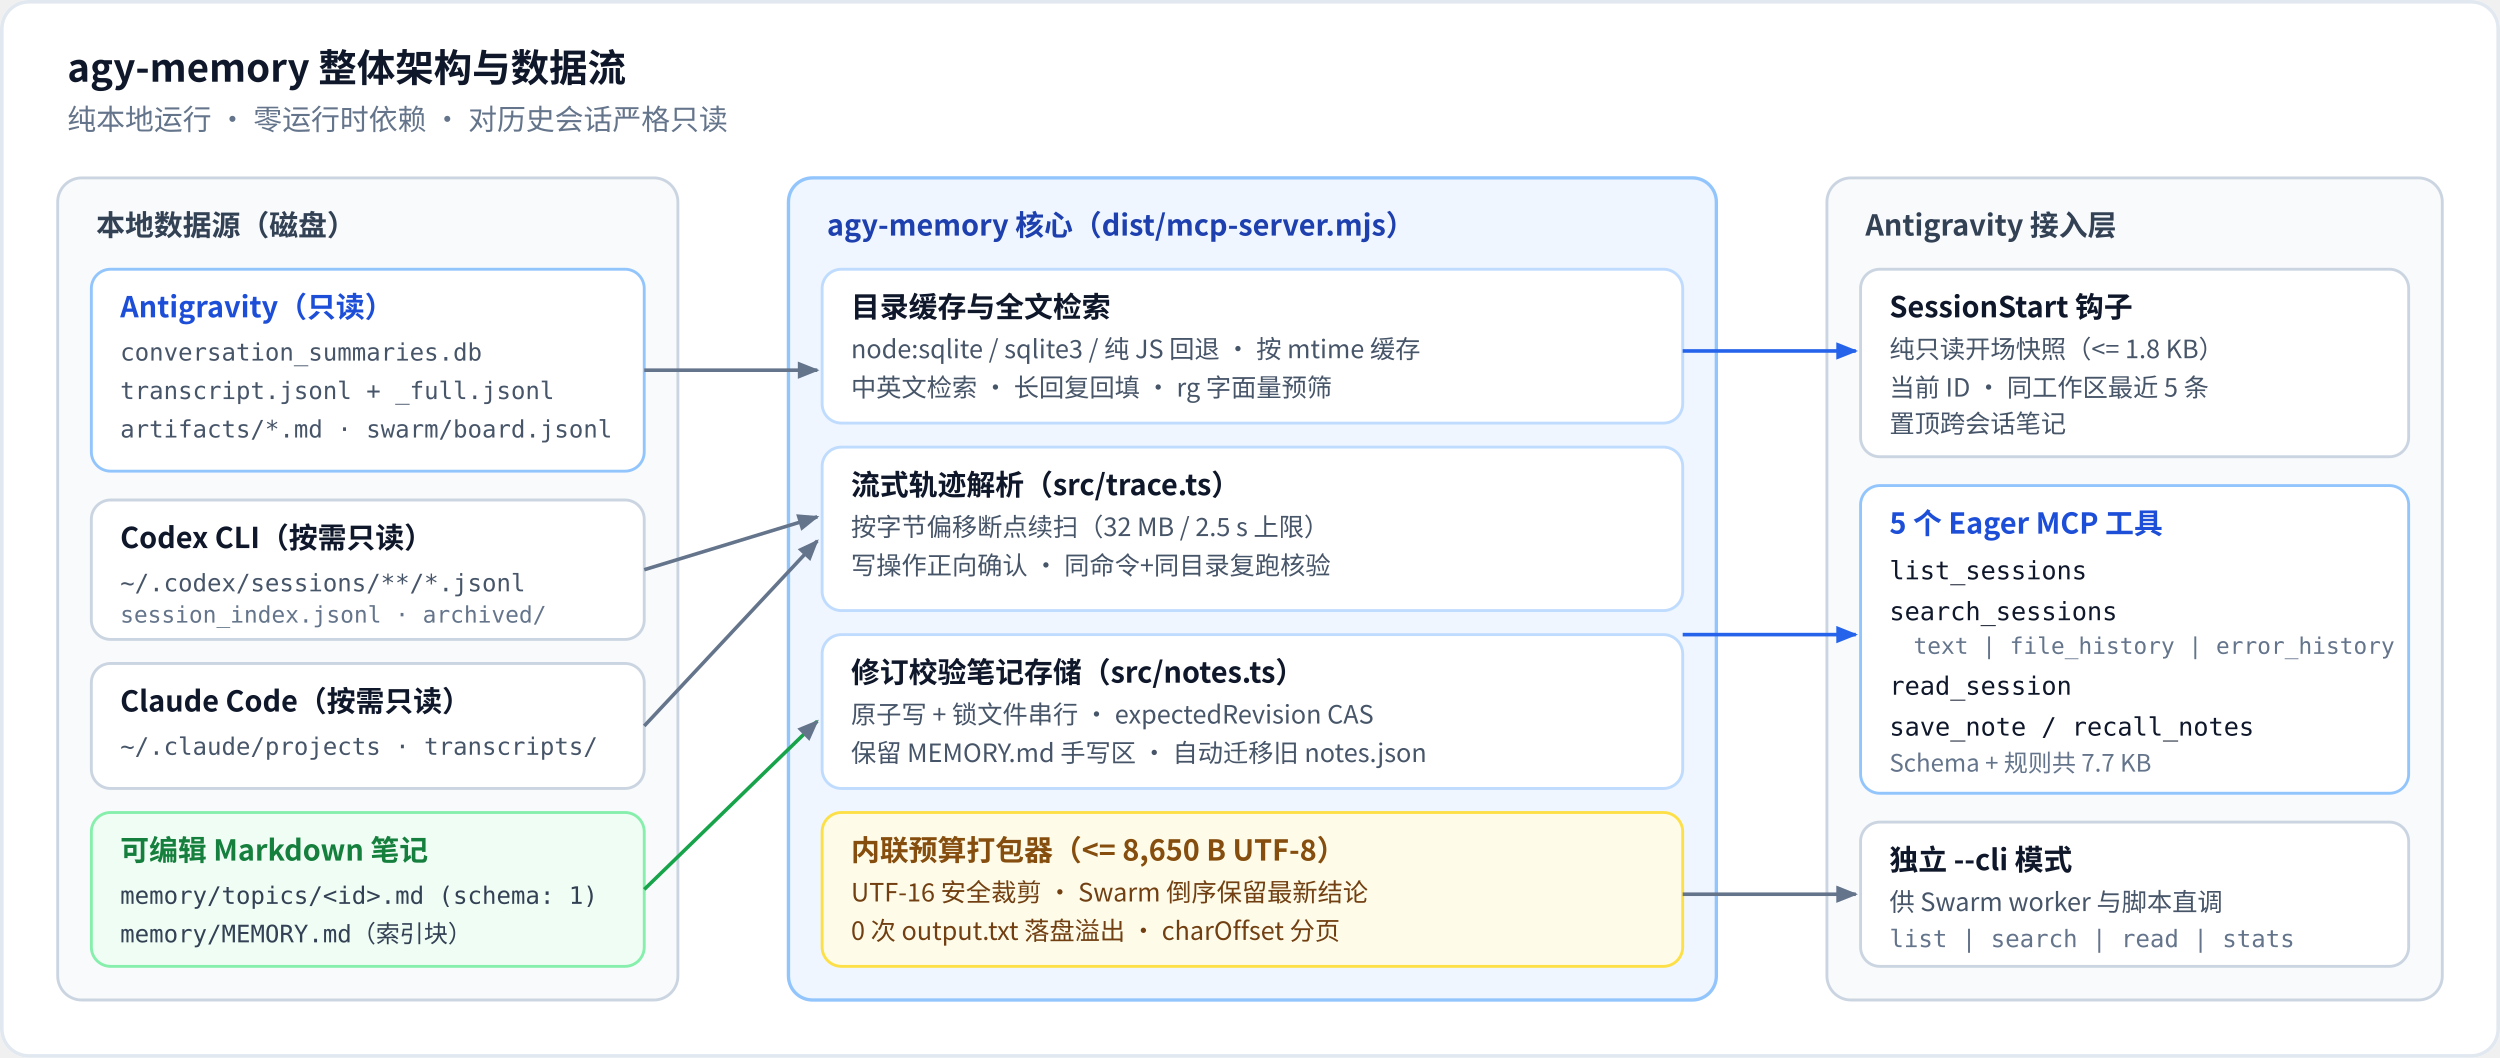
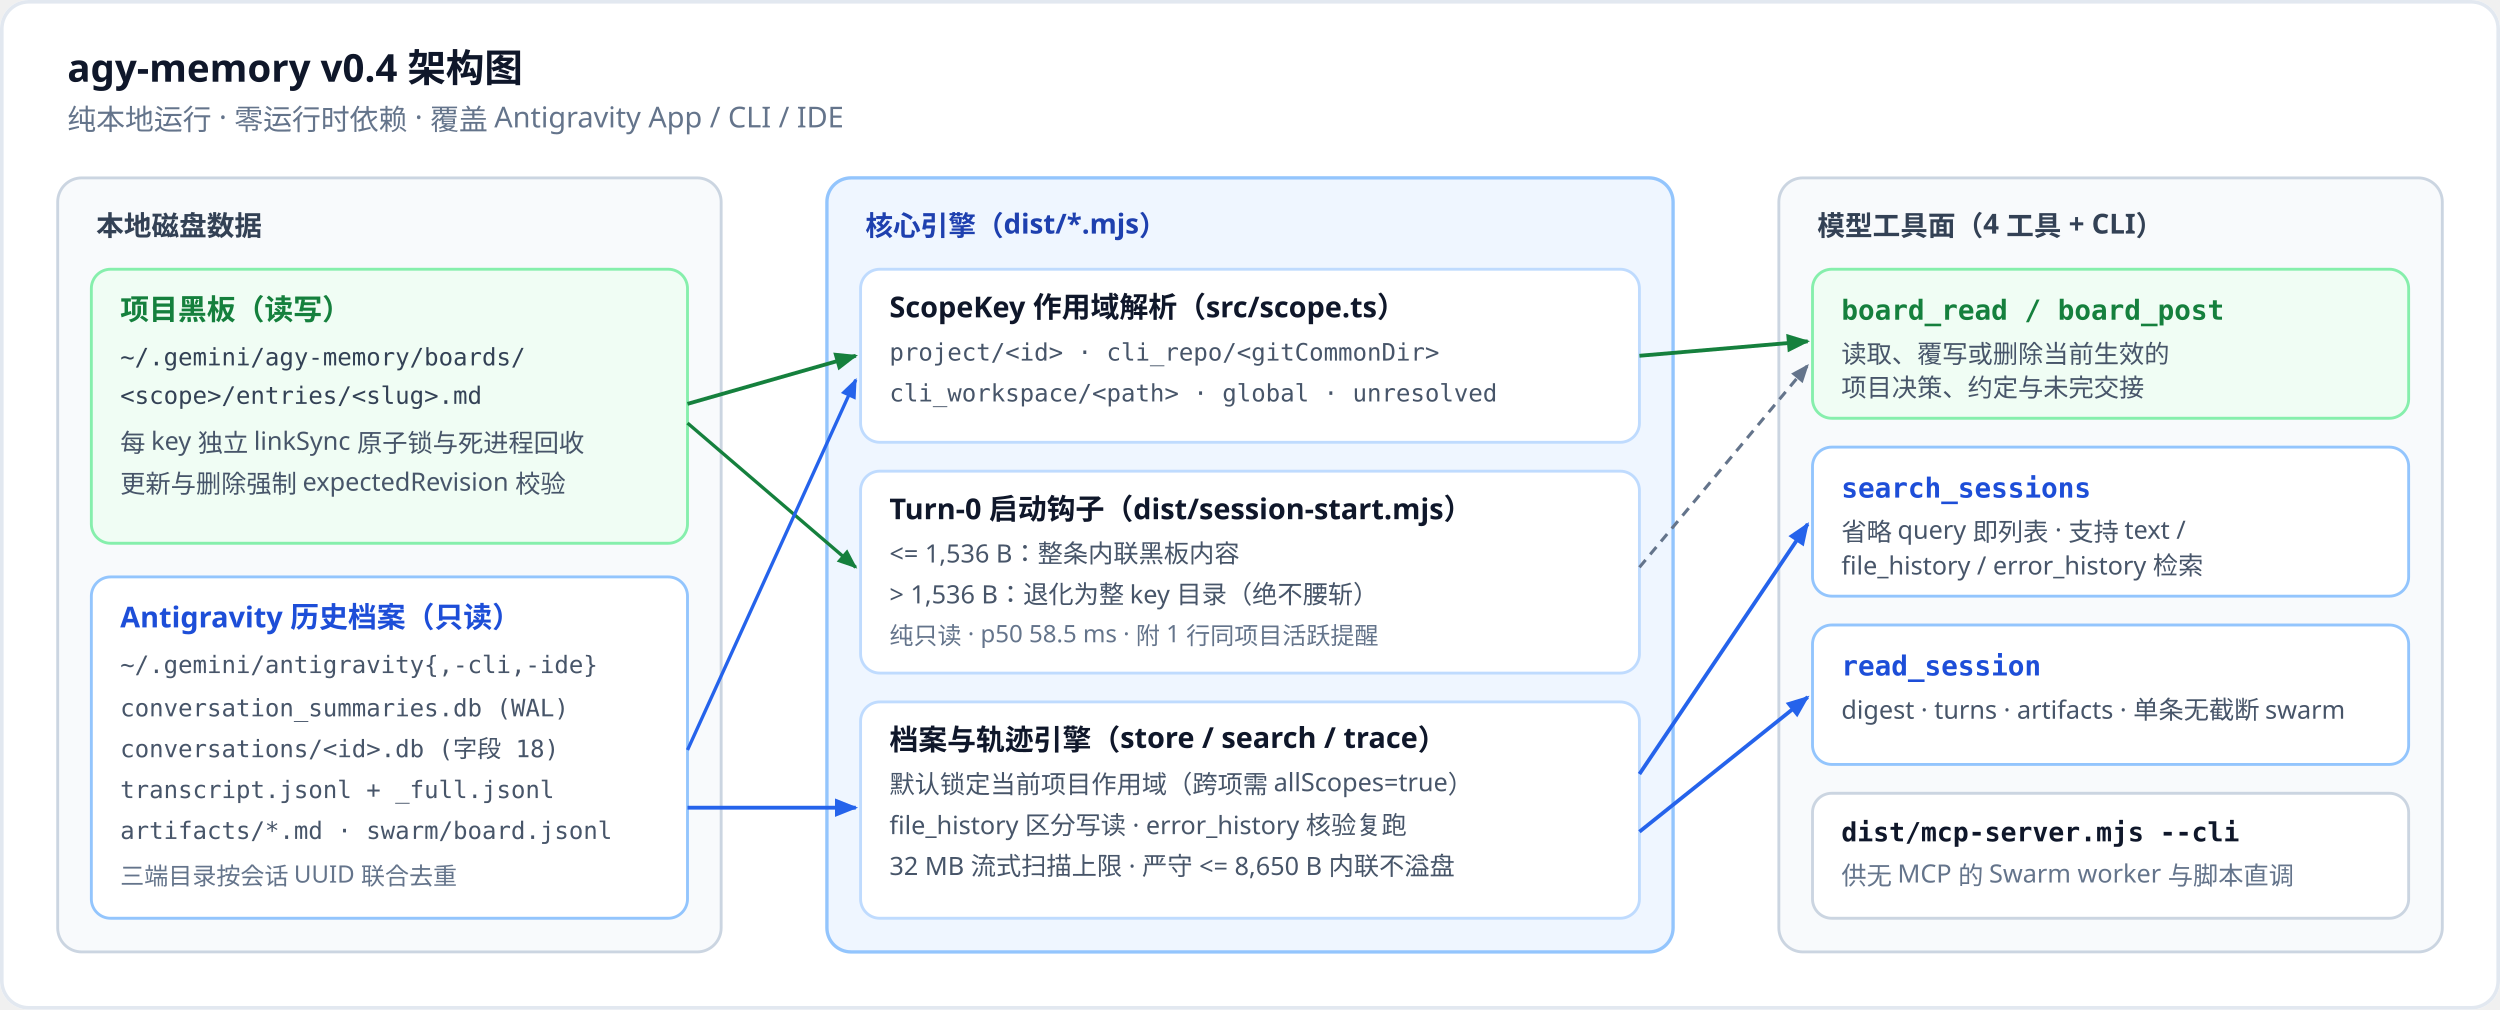
- <svg xmlns="http://www.w3.org/2000/svg" viewBox="0 0 1040 440" fill="none">
+ <svg xmlns="http://www.w3.org/2000/svg" viewBox="0 0 1040 420" fill="none">
  <defs>
    <marker id="arrow" viewBox="0 0 10 10" refX="9" refY="5" markerWidth="6" markerHeight="6" orient="auto-start-reverse">
      <path d="M 0 1 L 10 5 L 0 9 z" fill="#64748B" />
    </marker>
    <marker id="arrowBlue" viewBox="0 0 10 10" refX="9" refY="5" markerWidth="6" markerHeight="6" orient="auto-start-reverse">
      <path d="M 0 1 L 10 5 L 0 9 z" fill="#2563EB" />
    </marker>
+     <marker id="arrowGreen" viewBox="0 0 10 10" refX="9" refY="5" markerWidth="6" markerHeight="6" orient="auto-start-reverse">
+       <path d="M 0 1 L 10 5 L 0 9 z" fill="#15803D" />
+     </marker>
  </defs>
-   <rect width="1040" height="440" rx="12" fill="#FFFFFF" />
-   <rect x="0.75" y="0.75" width="1038.5" height="438.5" rx="11.25" stroke="#E2E8F0" stroke-width="1.5" />
-   <text x="28" y="34" fill="#0F172A" font-family="ui-sans-serif, -apple-system, BlinkMacSystemFont, Noto Sans CJK SC, PingFang SC, Microsoft YaHei, sans-serif" font-size="16" font-weight="700">agy-memory 整体架构与数据流</text>
-   <text x="28" y="54" fill="#64748B" font-family="ui-sans-serif, -apple-system, Noto Sans CJK SC, PingFang SC, Microsoft YaHei, sans-serif" font-size="12">纯本地运行 · 零运行时依赖 · 对历史会话严格只读</text>
-   <rect x="24" y="74" width="258" height="342" rx="10" fill="#F8FAFC" stroke="#CBD5E1" stroke-width="1.2" />
-   <text x="40" y="98" fill="#334155" font-family="ui-sans-serif, -apple-system, Noto Sans CJK SC, PingFang SC, sans-serif" font-size="12" font-weight="700">本地数据源（磁盘）</text>
-   <rect x="38" y="112" width="230" height="84" rx="8" fill="#FFFFFF" stroke="#93C5FD" stroke-width="1.2" />
-   <text x="50" y="132" fill="#1D4ED8" font-family="ui-sans-serif, -apple-system, Noto Sans CJK SC, PingFang SC, sans-serif" font-size="12" font-weight="700">Antigravity（只读）</text>
-   <text x="50" y="150" fill="#475569" font-family="ui-monospace, SFMono-Regular, Menlo, monospace" font-size="10">conversation_summaries.db</text>
-   <text x="50" y="166" fill="#475569" font-family="ui-monospace, SFMono-Regular, Menlo, monospace" font-size="10">transcript.jsonl + _full.jsonl</text>
-   <text x="50" y="182" fill="#475569" font-family="ui-monospace, SFMono-Regular, Menlo, monospace" font-size="10">artifacts/*.md · swarm/board.jsonl</text>
-   <rect x="38" y="208" width="230" height="58" rx="8" fill="#FFFFFF" stroke="#CBD5E1" stroke-width="1.2" />
-   <text x="50" y="228" fill="#0F172A" font-family="ui-sans-serif, -apple-system, Noto Sans CJK SC, PingFang SC, sans-serif" font-size="12" font-weight="700">Codex CLI（按需只读）</text>
-   <text x="50" y="246" fill="#475569" font-family="ui-monospace, SFMono-Regular, Menlo, monospace" font-size="10">~/.codex/sessions/**/*.jsonl</text>
-   <text x="50" y="259" fill="#64748B" font-family="ui-monospace, SFMono-Regular, Menlo, monospace" font-size="9.5">session_index.jsonl · archived/</text>
-   <rect x="38" y="276" width="230" height="52" rx="8" fill="#FFFFFF" stroke="#CBD5E1" stroke-width="1.2" />
-   <text x="50" y="296" fill="#0F172A" font-family="ui-sans-serif, -apple-system, Noto Sans CJK SC, PingFang SC, sans-serif" font-size="12" font-weight="700">Claude Code（按需只读）</text>
-   <text x="50" y="314" fill="#475569" font-family="ui-monospace, SFMono-Regular, Menlo, monospace" font-size="10">~/.claude/projects · transcripts/</text>
-   <rect x="38" y="338" width="230" height="64" rx="8" fill="#F0FDF4" stroke="#86EFAC" stroke-width="1.2" />
-   <text x="50" y="358" fill="#15803D" font-family="ui-sans-serif, -apple-system, Noto Sans CJK SC, PingFang SC, sans-serif" font-size="12" font-weight="700">可编辑 Markdown 笔记</text>
-   <text x="50" y="376" fill="#334155" font-family="ui-monospace, SFMono-Regular, Menlo, monospace" font-size="10">memory/topics/&lt;id&gt;.md (schema: 1)</text>
-   <text x="50" y="392" fill="#334155" font-family="ui-monospace, SFMono-Regular, Menlo, monospace" font-size="10">memory/MEMORY.md（索引块）</text>
-   <rect x="328" y="74" width="386" height="342" rx="10" fill="#EFF6FF" stroke="#93C5FD" stroke-width="1.4" />
-   <text x="344" y="98" fill="#1E40AF" font-family="ui-sans-serif, -apple-system, Noto Sans CJK SC, PingFang SC, sans-serif" font-size="12" font-weight="700">agy-memory 核心（dist/mcp-server.mjs）</text>
-   <rect x="342" y="112" width="358" height="64" rx="8" fill="#FFFFFF" stroke="#BFDBFE" stroke-width="1.2" />
-   <text x="354" y="132" fill="#0F172A" font-family="ui-sans-serif, -apple-system, Noto Sans CJK SC, PingFang SC, sans-serif" font-size="12" font-weight="700">目录缓存与全文检索</text>
-   <text x="354" y="149" fill="#475569" font-family="ui-sans-serif, -apple-system, Noto Sans CJK SC, PingFang SC, sans-serif" font-size="10.5">node:sqlite / sqlite3 / 纯 JS 回退 · 按 mtime 缓存</text>
-   <text x="354" y="165" fill="#475569" font-family="ui-sans-serif, -apple-system, Noto Sans CJK SC, PingFang SC, sans-serif" font-size="10.5">中英文检索 · 长回复回填 · rg 字面量预筛</text>
-   <rect x="342" y="186" width="358" height="68" rx="8" fill="#FFFFFF" stroke="#BFDBFE" stroke-width="1.2" />
-   <text x="354" y="206" fill="#0F172A" font-family="ui-sans-serif, -apple-system, Noto Sans CJK SC, PingFang SC, sans-serif" font-size="12" font-weight="700">流式轨迹解析（src/trace.ts）</text>
-   <text x="354" y="223" fill="#475569" font-family="ui-sans-serif, -apple-system, Noto Sans CJK SC, PingFang SC, sans-serif" font-size="10.5">按字节偏移断点续扫（32 MB / 2.5 s 上限）</text>
-   <text x="354" y="239" fill="#475569" font-family="ui-sans-serif, -apple-system, Noto Sans CJK SC, PingFang SC, sans-serif" font-size="10.5">写操作正向确认 · 同命令+同目录复跑核验</text>
-   <rect x="342" y="264" width="358" height="64" rx="8" fill="#FFFFFF" stroke="#BFDBFE" stroke-width="1.2" />
-   <text x="354" y="284" fill="#0F172A" font-family="ui-sans-serif, -apple-system, Noto Sans CJK SC, PingFang SC, sans-serif" font-size="12" font-weight="700">修订校验笔记存储（src/notes.ts）</text>
-   <text x="354" y="301" fill="#475569" font-family="ui-sans-serif, -apple-system, Noto Sans CJK SC, PingFang SC, sans-serif" font-size="10.5">原子写 + 锁文件串行 · expectedRevision CAS</text>
-   <text x="354" y="317" fill="#475569" font-family="ui-sans-serif, -apple-system, Noto Sans CJK SC, PingFang SC, sans-serif" font-size="10.5">保留 MEMORY.md 手写区 · 自动迁移旧 notes.json</text>
-   <rect x="342" y="338" width="358" height="64" rx="8" fill="#FEFCE8" stroke="#FDE047" stroke-width="1.2" />
-   <text x="354" y="358" fill="#854D0E" font-family="ui-sans-serif, -apple-system, Noto Sans CJK SC, PingFang SC, sans-serif" font-size="12" font-weight="700">内联预算打包器（&lt;= 8,650 B UTF-8）</text>
-   <text x="354" y="375" fill="#713F12" font-family="ui-sans-serif, -apple-system, Noto Sans CJK SC, PingFang SC, sans-serif" font-size="10.5">UTF-16 安全裁剪 · Swarm 倒序保留最新结论</text>
-   <text x="354" y="391" fill="#713F12" font-family="ui-sans-serif, -apple-system, Noto Sans CJK SC, PingFang SC, sans-serif" font-size="10.5">0 次 output.txt 落盘溢出 · charOffset 分页</text>
-   <rect x="760" y="74" width="256" height="342" rx="10" fill="#F8FAFC" stroke="#CBD5E1" stroke-width="1.2" />
-   <text x="776" y="98" fill="#334155" font-family="ui-sans-serif, -apple-system, Noto Sans CJK SC, PingFang SC, sans-serif" font-size="12" font-weight="700">Antigravity 接入层</text>
-   <rect x="774" y="112" width="228" height="78" rx="8" fill="#FFFFFF" stroke="#CBD5E1" stroke-width="1.2" />
-   <text x="786" y="132" fill="#0F172A" font-family="ui-sans-serif, -apple-system, Noto Sans CJK SC, PingFang SC, sans-serif" font-size="12" font-weight="700">SessionStart 钩子</text>
-   <text x="786" y="149" fill="#475569" font-family="ui-sans-serif, -apple-system, Noto Sans CJK SC, PingFang SC, sans-serif" font-size="10.5">纯只读开场快照（&lt;= 1.8 KB）</text>
-   <text x="786" y="165" fill="#475569" font-family="ui-sans-serif, -apple-system, Noto Sans CJK SC, PingFang SC, sans-serif" font-size="10.5">当前 ID · 同工作区最近 5 条</text>
-   <text x="786" y="180" fill="#475569" font-family="ui-sans-serif, -apple-system, Noto Sans CJK SC, PingFang SC, sans-serif" font-size="10.5">置顶跨会话笔记</text>
-   <rect x="774" y="202" width="228" height="128" rx="8" fill="#FFFFFF" stroke="#93C5FD" stroke-width="1.2" />
-   <text x="786" y="222" fill="#1D4ED8" font-family="ui-sans-serif, -apple-system, Noto Sans CJK SC, PingFang SC, sans-serif" font-size="12" font-weight="700">5 个 Eager MCP 工具</text>
-   <text x="786" y="241" fill="#0F172A" font-family="ui-monospace, SFMono-Regular, Menlo, monospace" font-size="10.5">list_sessions</text>
-   <text x="786" y="258" fill="#0F172A" font-family="ui-monospace, SFMono-Regular, Menlo, monospace" font-size="10.5">search_sessions</text>
-   <text x="796" y="272" fill="#64748B" font-family="ui-monospace, SFMono-Regular, Menlo, monospace" font-size="9.5">text | file_history | error_history</text>
-   <text x="786" y="289" fill="#0F172A" font-family="ui-monospace, SFMono-Regular, Menlo, monospace" font-size="10.5">read_session</text>
-   <text x="786" y="306" fill="#0F172A" font-family="ui-monospace, SFMono-Regular, Menlo, monospace" font-size="10.5">save_note / recall_notes</text>
-   <text x="786" y="321" fill="#64748B" font-family="ui-sans-serif, -apple-system, Noto Sans CJK SC, PingFang SC, sans-serif" font-size="10">Schema + 规则共 7.7 KB</text>
-   <rect x="774" y="342" width="228" height="60" rx="8" fill="#FFFFFF" stroke="#CBD5E1" stroke-width="1.2" />
-   <text x="786" y="362" fill="#0F172A" font-family="ui-sans-serif, -apple-system, Noto Sans CJK SC, PingFang SC, sans-serif" font-size="12" font-weight="700">独立 --cli 模式</text>
-   <text x="786" y="379" fill="#475569" font-family="ui-sans-serif, -apple-system, Noto Sans CJK SC, PingFang SC, sans-serif" font-size="10.5">供 Swarm worker 与脚本直调</text>
-   <text x="786" y="394" fill="#64748B" font-family="ui-monospace, SFMono-Regular, Menlo, monospace" font-size="10">list | search | read | stats</text>
-   <line x1="268" y1="154" x2="340" y2="154" stroke="#64748B" stroke-width="1.5" marker-end="url(#arrow)" />
-   <line x1="268" y1="237" x2="340" y2="215" stroke="#64748B" stroke-width="1.5" marker-end="url(#arrow)" />
-   <line x1="268" y1="302" x2="340" y2="225" stroke="#64748B" stroke-width="1.5" marker-end="url(#arrow)" />
-   <line x1="268" y1="370" x2="340" y2="300" stroke="#16A34A" stroke-width="1.5" marker-end="url(#arrow)" />
-   <line x1="700" y1="146" x2="772" y2="146" stroke="#2563EB" stroke-width="1.5" marker-end="url(#arrowBlue)" />
-   <line x1="700" y1="264" x2="772" y2="264" stroke="#2563EB" stroke-width="1.5" marker-end="url(#arrowBlue)" />
-   <line x1="700" y1="372" x2="772" y2="372" stroke="#64748B" stroke-width="1.5" marker-end="url(#arrow)" />
+   <rect width="1040" height="420" rx="12" fill="#FFFFFF" />
+   <rect x="0.75" y="0.75" width="1038.5" height="418.5" rx="11.25" stroke="#E2E8F0" stroke-width="1.5" />
+   <text x="28" y="34" fill="#0F172A" font-family="PingFang SC, Microsoft YaHei, ui-sans-serif, sans-serif" font-size="16" font-weight="700">agy-memory v0.4 架构图</text>
+   <text x="28" y="54" fill="#64748B" font-family="PingFang SC, Microsoft YaHei, ui-sans-serif, sans-serif" font-size="12">纯本地运行 · 零运行时依赖 · 覆盖 Antigravity App / CLI / IDE</text>
+   <rect x="24" y="74" width="276" height="322" rx="10" fill="#F8FAFC" stroke="#CBD5E1" stroke-width="1.2" />
+   <text x="40" y="98" fill="#334155" font-family="PingFang SC, Microsoft YaHei, ui-sans-serif, sans-serif" font-size="11.5" font-weight="700">本地磁盘数据</text>
+   <rect x="38" y="112" width="248" height="114" rx="8" fill="#F0FDF4" stroke="#86EFAC" stroke-width="1.2" />
+   <text x="50" y="133" fill="#15803D" font-family="PingFang SC, Microsoft YaHei, ui-sans-serif, sans-serif" font-size="12" font-weight="700">项目黑板（读写）</text>
+   <text x="50" y="152" fill="#334155" font-family="ui-monospace, SFMono-Regular, Menlo, monospace" font-size="10">~/.gemini/agy-memory/boards/</text>
+   <text x="50" y="168" fill="#334155" font-family="ui-monospace, SFMono-Regular, Menlo, monospace" font-size="10">  &lt;scope&gt;/entries/&lt;slug&gt;.md</text>
+   <text x="50" y="188" fill="#475569" font-family="PingFang SC, Microsoft YaHei, ui-sans-serif, sans-serif" font-size="10.5">每 key 独立 linkSync 原子锁与死进程回收</text>
+   <text x="50" y="205" fill="#475569" font-family="PingFang SC, Microsoft YaHei, ui-sans-serif, sans-serif" font-size="10.5">更新与删除强制 expectedRevision 校验</text>
+   <rect x="38" y="240" width="248" height="142" rx="8" fill="#FFFFFF" stroke="#93C5FD" stroke-width="1.2" />
+   <text x="50" y="261" fill="#1D4ED8" font-family="PingFang SC, Microsoft YaHei, ui-sans-serif, sans-serif" font-size="12" font-weight="700">Antigravity 历史档案（只读）</text>
+   <text x="50" y="280" fill="#475569" font-family="ui-monospace, SFMono-Regular, Menlo, monospace" font-size="10">~/.gemini/antigravity{,-cli,-ide}</text>
+   <text x="50" y="298" fill="#475569" font-family="ui-monospace, SFMono-Regular, Menlo, monospace" font-size="10">conversation_summaries.db (WAL)</text>
+   <text x="50" y="315" fill="#475569" font-family="ui-monospace, SFMono-Regular, Menlo, monospace" font-size="10">conversations/&lt;id&gt;.db (字段 18)</text>
+   <text x="50" y="332" fill="#475569" font-family="ui-monospace, SFMono-Regular, Menlo, monospace" font-size="10">transcript.jsonl + _full.jsonl</text>
+   <text x="50" y="349" fill="#475569" font-family="ui-monospace, SFMono-Regular, Menlo, monospace" font-size="10">artifacts/*.md · swarm/board.jsonl</text>
+   <text x="50" y="368" fill="#64748B" font-family="PingFang SC, Microsoft YaHei, ui-sans-serif, sans-serif" font-size="10">三端目录按会话 UUID 联合去重</text>
+   <rect x="344" y="74" width="352" height="322" rx="10" fill="#EFF6FF" stroke="#93C5FD" stroke-width="1.4" />
+   <text x="360" y="98" fill="#1E40AF" font-family="PingFang SC, Microsoft YaHei, ui-sans-serif, sans-serif" font-size="11.5" font-weight="700">核心引擎（dist/*.mjs）</text>
+   <rect x="358" y="112" width="324" height="72" rx="8" fill="#FFFFFF" stroke="#BFDBFE" stroke-width="1.2" />
+   <text x="370" y="132" fill="#0F172A" font-family="PingFang SC, Microsoft YaHei, ui-sans-serif, sans-serif" font-size="12" font-weight="700">ScopeKey 作用域解析（src/scope.ts）</text>
+   <text x="370" y="150" fill="#475569" font-family="ui-monospace, SFMono-Regular, Menlo, monospace" font-size="10">project/&lt;id&gt; · cli_repo/&lt;gitCommonDir&gt;</text>
+   <text x="370" y="167" fill="#475569" font-family="ui-monospace, SFMono-Regular, Menlo, monospace" font-size="10">cli_workspace/&lt;path&gt; · global · unresolved</text>
+   <rect x="358" y="196" width="324" height="84" rx="8" fill="#FFFFFF" stroke="#BFDBFE" stroke-width="1.2" />
+   <text x="370" y="216" fill="#0F172A" font-family="PingFang SC, Microsoft YaHei, ui-sans-serif, sans-serif" font-size="12" font-weight="700">Turn-0 启动钩子（dist/session-start.mjs）</text>
+   <text x="370" y="234" fill="#475569" font-family="PingFang SC, Microsoft YaHei, ui-sans-serif, sans-serif" font-size="10.5">&lt;= 1,536 B：整条内联黑板内容</text>
+   <text x="370" y="251" fill="#475569" font-family="PingFang SC, Microsoft YaHei, ui-sans-serif, sans-serif" font-size="10.5">&gt; 1,536 B：退化为整 key 目录（绝不腰斩）</text>
+   <text x="370" y="268" fill="#64748B" font-family="PingFang SC, Microsoft YaHei, ui-sans-serif, sans-serif" font-size="10">纯只读 · p50 58.5 ms · 附 1 行同项目活跃提醒</text>
+   <rect x="358" y="292" width="324" height="90" rx="8" fill="#FFFFFF" stroke="#BFDBFE" stroke-width="1.2" />
+   <text x="370" y="312" fill="#0F172A" font-family="PingFang SC, Microsoft YaHei, ui-sans-serif, sans-serif" font-size="12" font-weight="700">档案与轨迹引擎（store / search / trace）</text>
+   <text x="370" y="330" fill="#475569" font-family="PingFang SC, Microsoft YaHei, ui-sans-serif, sans-serif" font-size="10.5">默认锁定当前项目作用域（跨项需 allScopes=true）</text>
+   <text x="370" y="347" fill="#475569" font-family="PingFang SC, Microsoft YaHei, ui-sans-serif, sans-serif" font-size="10.5">file_history 区分写读 · error_history 核验复跑</text>
+   <text x="370" y="364" fill="#475569" font-family="PingFang SC, Microsoft YaHei, ui-sans-serif, sans-serif" font-size="10.5">32 MB 流式扫描上限 · 严守 &lt;= 8,650 B 内联不溢盘</text>
+   <rect x="740" y="74" width="276" height="322" rx="10" fill="#F8FAFC" stroke="#CBD5E1" stroke-width="1.2" />
+   <text x="756" y="98" fill="#334155" font-family="PingFang SC, Microsoft YaHei, ui-sans-serif, sans-serif" font-size="11.5" font-weight="700">模型工具面（4 工具 + CLI）</text>
+   <rect x="754" y="112" width="248" height="62" rx="8" fill="#F0FDF4" stroke="#86EFAC" stroke-width="1.2" />
+   <text x="766" y="133" fill="#15803D" font-family="ui-monospace, SFMono-Regular, Menlo, monospace" font-size="11.5" font-weight="700">board_read / board_post</text>
+   <text x="766" y="151" fill="#475569" font-family="PingFang SC, Microsoft YaHei, ui-sans-serif, sans-serif" font-size="10.5">读取、覆写或删除当前生效的</text>
+   <text x="766" y="165" fill="#475569" font-family="PingFang SC, Microsoft YaHei, ui-sans-serif, sans-serif" font-size="10.5">项目决策、约定与未完交接</text>
+   <rect x="754" y="186" width="248" height="62" rx="8" fill="#FFFFFF" stroke="#93C5FD" stroke-width="1.2" />
+   <text x="766" y="207" fill="#1D4ED8" font-family="ui-monospace, SFMono-Regular, Menlo, monospace" font-size="11.5" font-weight="700">search_sessions</text>
+   <text x="766" y="225" fill="#475569" font-family="PingFang SC, Microsoft YaHei, ui-sans-serif, sans-serif" font-size="10.5">省略 query 即列表 · 支持 text /</text>
+   <text x="766" y="239" fill="#475569" font-family="PingFang SC, Microsoft YaHei, ui-sans-serif, sans-serif" font-size="10.5">file_history / error_history 检索</text>
+   <rect x="754" y="260" width="248" height="58" rx="8" fill="#FFFFFF" stroke="#93C5FD" stroke-width="1.2" />
+   <text x="766" y="281" fill="#1D4ED8" font-family="ui-monospace, SFMono-Regular, Menlo, monospace" font-size="11.5" font-weight="700">read_session</text>
+   <text x="766" y="299" fill="#475569" font-family="PingFang SC, Microsoft YaHei, ui-sans-serif, sans-serif" font-size="10.5">digest · turns · artifacts · 单条无截断 swarm</text>
+   <rect x="754" y="330" width="248" height="52" rx="8" fill="#FFFFFF" stroke="#CBD5E1" stroke-width="1.2" />
+   <text x="766" y="350" fill="#0F172A" font-family="ui-monospace, SFMono-Regular, Menlo, monospace" font-size="11" font-weight="700">dist/mcp-server.mjs --cli</text>
+   <text x="766" y="368" fill="#64748B" font-family="PingFang SC, Microsoft YaHei, ui-sans-serif, sans-serif" font-size="10.5">供无 MCP 的 Swarm worker 与脚本直调</text>
+   <line x1="286" y1="168" x2="356" y2="148" stroke="#15803D" stroke-width="1.6" marker-end="url(#arrowGreen)" />
+   <line x1="286" y1="176" x2="356" y2="236" stroke="#15803D" stroke-width="1.4" marker-end="url(#arrowGreen)" />
+   <line x1="286" y1="312" x2="356" y2="158" stroke="#2563EB" stroke-width="1.4" marker-end="url(#arrowBlue)" />
+   <line x1="286" y1="336" x2="356" y2="336" stroke="#2563EB" stroke-width="1.6" marker-end="url(#arrowBlue)" />
+   <line x1="682" y1="148" x2="752" y2="142" stroke="#15803D" stroke-width="1.6" marker-end="url(#arrowGreen)" />
+   <line x1="682" y1="236" x2="752" y2="152" stroke="#64748B" stroke-width="1.3" stroke-dasharray="4 3" marker-end="url(#arrow)" />
+   <line x1="682" y1="322" x2="752" y2="218" stroke="#2563EB" stroke-width="1.6" marker-end="url(#arrowBlue)" />
+   <line x1="682" y1="346" x2="752" y2="290" stroke="#2563EB" stroke-width="1.6" marker-end="url(#arrowBlue)" />
</svg>
